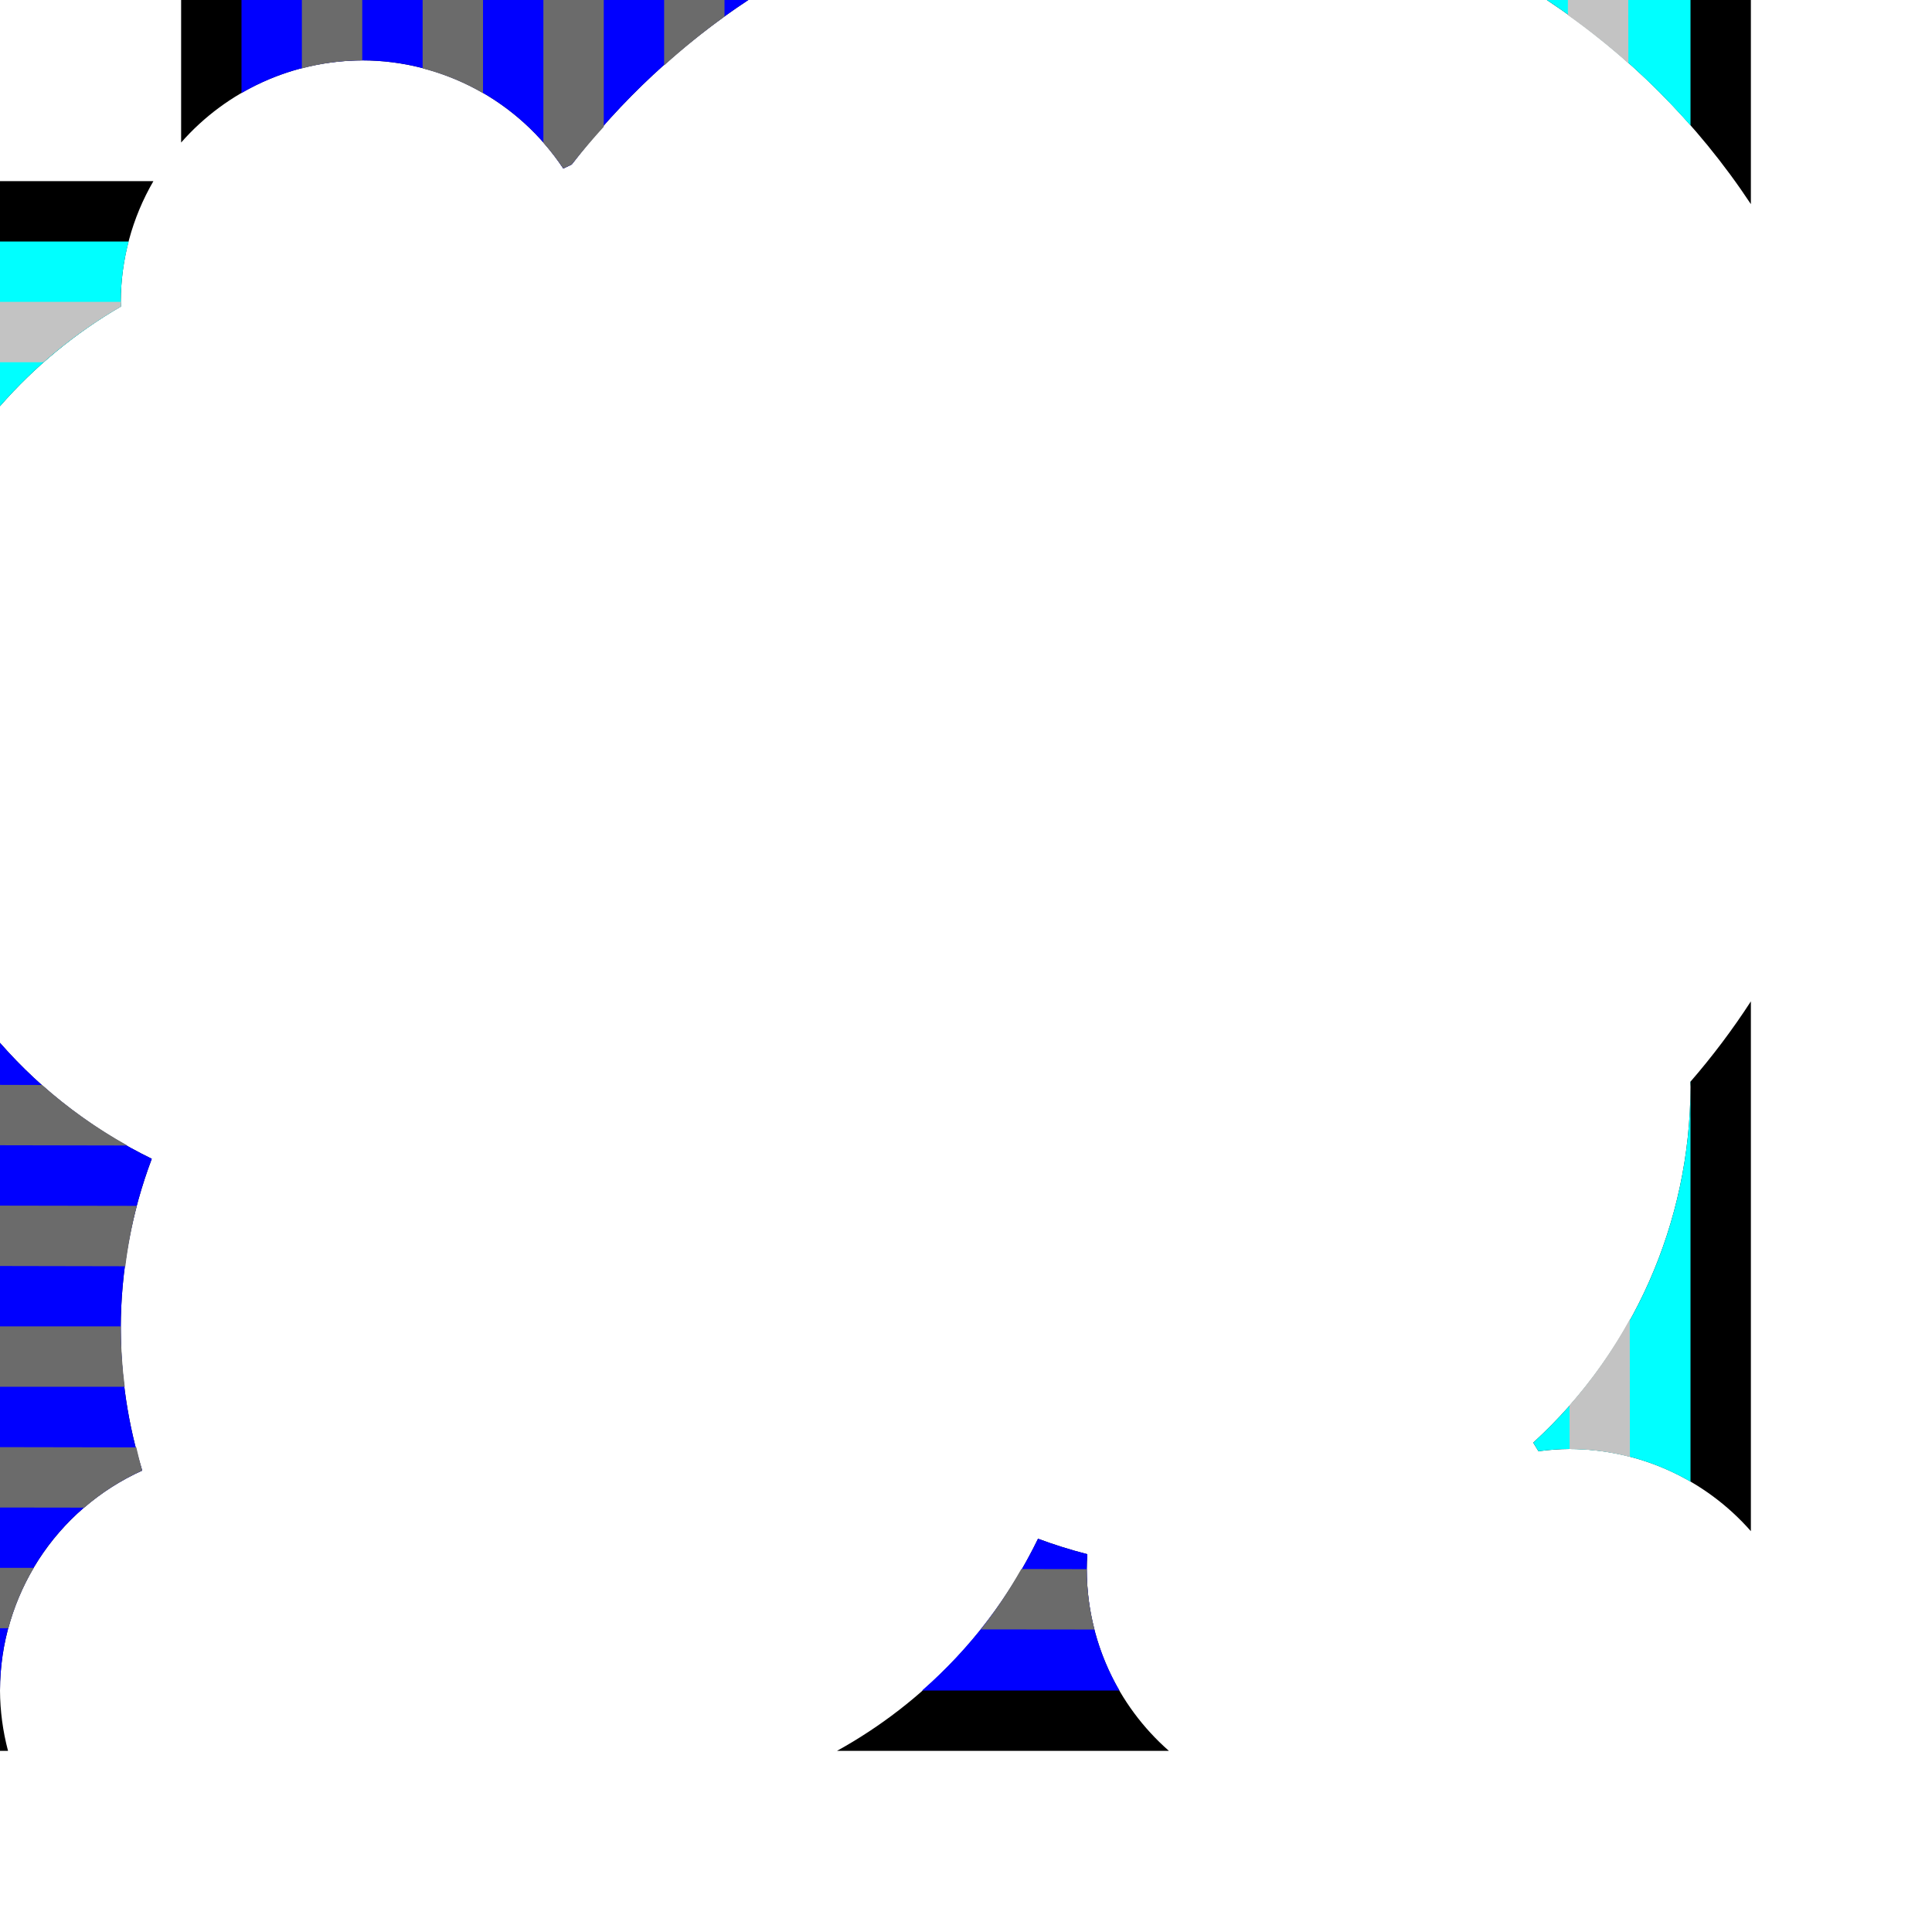
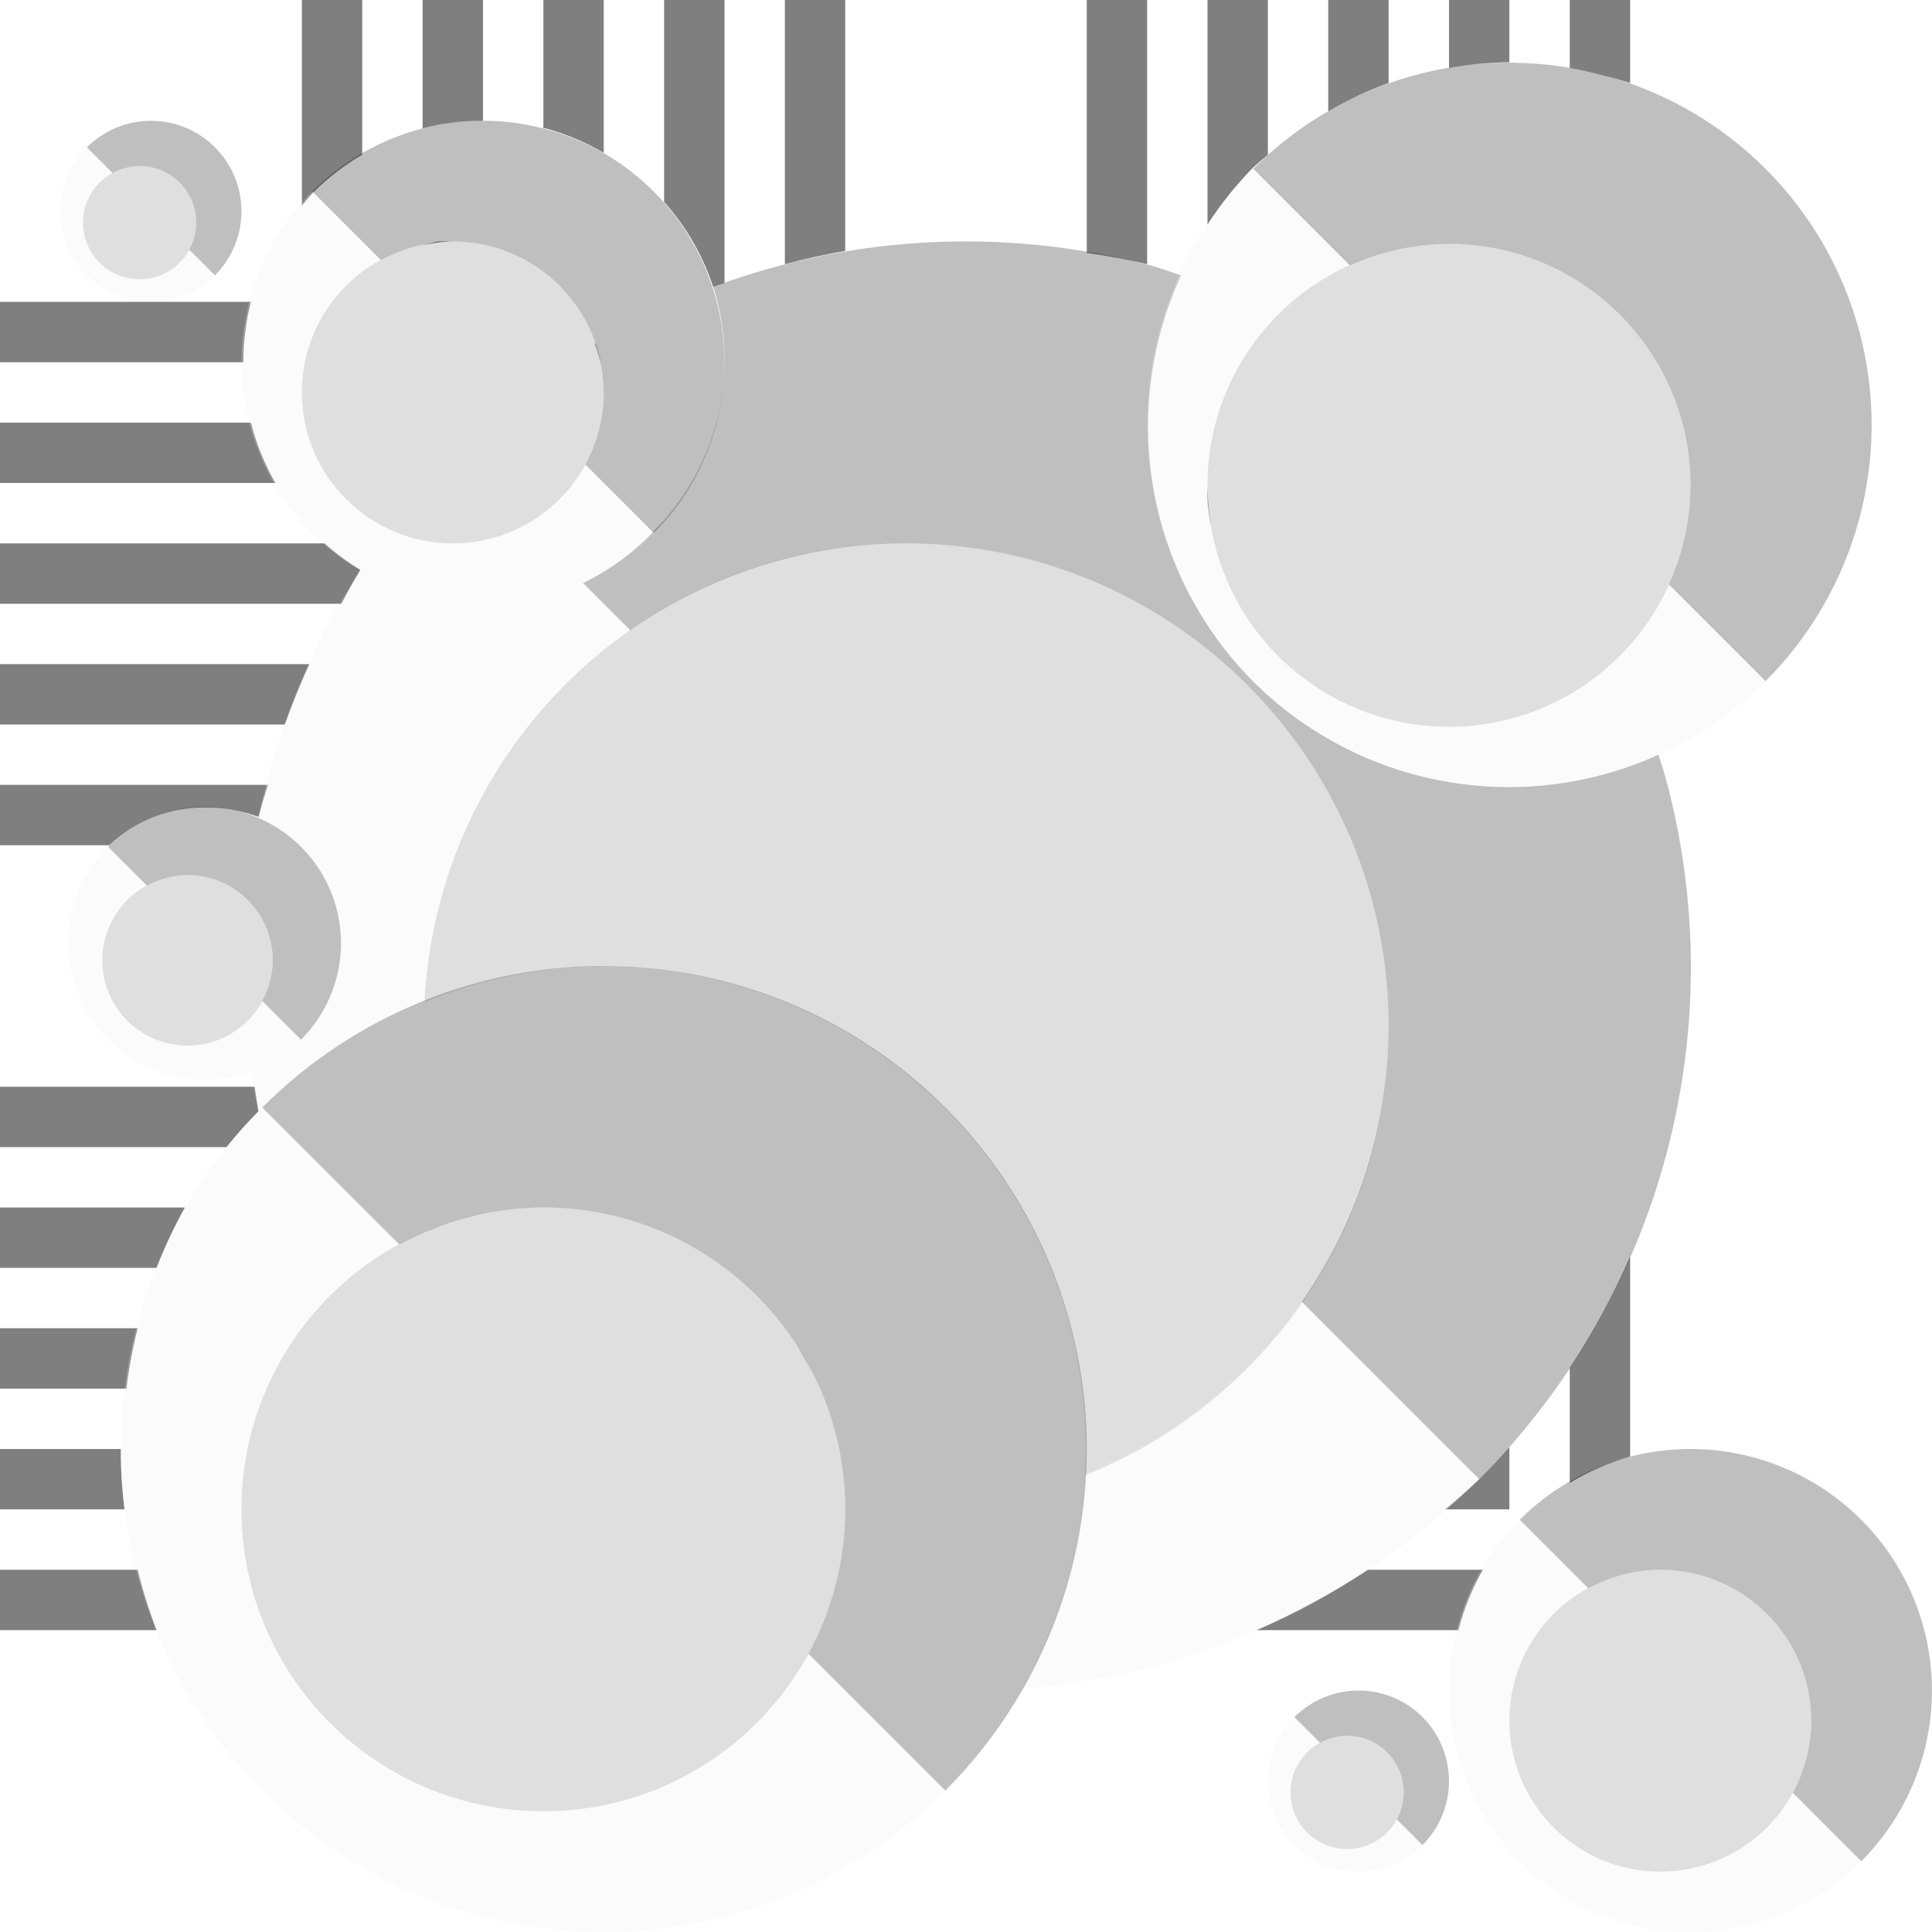
- <svg xmlns="http://www.w3.org/2000/svg" width="32px" height="32px" id="svg3505" version="1.1">
-   <defs id="defs3507">
-     </defs>
-   <g id="layer1">
-     <g id="g12176">
-       <rect y="0" x="0" height="32" width="32" id="rect12174" style="opacity:1;fill:none;fill-opacity:0.504;fill-rule:nonzero;stroke:none;stroke-width:2;stroke-linecap:butt;stroke-linejoin:miter;stroke-miterlimit:4;stroke-dasharray:none;stroke-dashoffset:0;stroke-opacity:1" />
-       <path id="path3635" d="M 3 0 L 3 2.361 A 4 4 0 0 1 6 1 A 4 4 0 0 1 9.33 2.791 A 9 9 0 0 1 9.469 2.725 A 12 12 0 0 1 12.395 0 L 3 0 z M 25.621 0 A 12 12 0 0 1 29 3.381 L 29 3 L 29 0 L 25.621 0 z M 0 3 L 0 6.727 A 8 8 0 0 1 2.004 5.076 A 4 4 0 0 1 2 5 A 4 4 0 0 1 2.541 3 L 0 3 z M 29 16.586 A 12 12 0 0 1 27.996 17.92 A 8 8 0 0 1 28 18 A 8 8 0 0 1 25.395 23.895 A 4 4 0 0 1 25.482 24.037 A 4 4 0 0 1 26 24 A 4 4 0 0 1 29 25.361 L 29 16.586 z M 0 17.273 L 0 28 A 4 4 0 0 1 2.355 24.357 A 8 8 0 0 1 2 22 A 8 8 0 0 1 2.514 19.193 A 8 8 0 0 1 0 17.273 z M 0 28 L 0 29 L 0.133 29 A 4 4 0 0 1 0 28 z M 17.193 25.486 A 8 8 0 0 1 13.863 29 L 19.361 29 A 4 4 0 0 1 18 26 A 4 4 0 0 1 18.01 25.742 A 8 8 0 0 1 17.193 25.486 z " style="fill:black;fill-opacity:1;fill-rule:nonzero;stroke:none;stroke-width:2;stroke-linecap:round;stroke-linejoin:miter;stroke-miterlimit:4;stroke-dashoffset:0;stroke-opacity:1" />
-       <path id="path3646" d="M 4 0 L 4 1.541 A 4 4 0 0 1 6 1 A 4 4 0 0 1 9.33 2.791 A 9 9 0 0 1 9.469 2.725 A 12 12 0 0 1 12.395 0 L 4 0 z " style="fill:blue;fill-opacity:1;fill-rule:nonzero;stroke:none;stroke-width:2;stroke-linecap:round;stroke-linejoin:miter;stroke-miterlimit:4;stroke-dasharray:none;stroke-dashoffset:0;stroke-opacity:1" />
-       <path id="path3648" d="M 0 4 L 0 6.727 A 8 8 0 0 1 2.004 5.076 A 4 4 0 0 1 2 5 A 4 4 0 0 1 2.131 4 L 0 4 z " style="fill:aqua;fill-opacity:1;fill-rule:nonzero;stroke:none;stroke-width:2;stroke-linecap:round;stroke-linejoin:miter;stroke-miterlimit:4;stroke-dasharray:none;stroke-dashoffset:0;stroke-opacity:1" />
-       <path id="path2570" d="M 25.621 0 A 12 12 0 0 1 28 2.078 L 28 0 L 25.621 0 z M 28 17.914 A 12 12 0 0 1 27.996 17.92 A 8 8 0 0 1 28 18 L 28 17.914 z M 28 18 A 8 8 0 0 1 25.395 23.895 A 4 4 0 0 1 25.482 24.037 A 4 4 0 0 1 26 24 A 4 4 0 0 1 28 24.541 L 28 18 z " style="fill:aqua;fill-opacity:1;fill-rule:nonzero;stroke:none;stroke-width:2;stroke-linecap:round;stroke-linejoin:miter;stroke-miterlimit:4;stroke-dasharray:none;stroke-dashoffset:0;stroke-opacity:1" />
-       <path id="path3342" d="M 0 17.273 L 0 28 A 4 4 0 0 1 2.355 24.357 A 8 8 0 0 1 2 22 A 8 8 0 0 1 2.514 19.193 A 8 8 0 0 1 0 17.273 z M 17.193 25.486 A 8 8 0 0 1 15.273 28 L 18.541 28 A 4 4 0 0 1 18 26 A 4 4 0 0 1 18.01 25.742 A 8 8 0 0 1 17.193 25.486 z " style="fill:blue;fill-opacity:1;fill-rule:nonzero;stroke:none;stroke-width:2;stroke-linecap:round;stroke-linejoin:miter;stroke-miterlimit:4;stroke-dasharray:none;stroke-dashoffset:0;stroke-opacity:1" />
-       <path id="path3626" d="M 25.969 0 L 25.969 0.25 A 12 12 0 0 1 26.971 1.049 L 26.969 0 L 25.969 0 z M 26.994 21.854 A 8 8 0 0 1 25.996 23.277 L 25.998 24 A 4 4 0 0 1 26 24 A 4 4 0 0 1 26.996 24.131 L 26.994 21.854 z " style="fill:#c3c3c3;fill-opacity:1;fill-rule:nonzero;stroke:none;stroke-width:2;stroke-linecap:round;stroke-linejoin:miter;stroke-miterlimit:4;stroke-dasharray:none;stroke-dashoffset:0;stroke-opacity:1" />
-       <path id="path3368" d="M 0 17.969 L 0 18.969 L 2.109 18.973 A 8 8 0 0 1 0.697 17.971 L 0 17.969 z M 0 19.969 L 0 20.969 L 2.076 20.973 A 8 8 0 0 1 2.266 19.973 L 0 19.969 z M 0 21.969 L 0 22.969 L 2.066 22.969 A 8 8 0 0 1 2 22 A 8 8 0 0 1 2 21.969 L 0 21.969 z M 0 23.969 L 0 24.969 L 1.396 24.971 A 4 4 0 0 1 2.355 24.357 A 8 8 0 0 1 2.258 23.973 L 0 23.969 z M 0 25.969 L 0 26.969 L 0.139 26.969 A 4 4 0 0 1 0.559 25.969 L 0 25.969 z M 16.916 25.988 A 8 8 0 0 1 16.246 26.988 L 18.129 26.99 A 4 4 0 0 1 18 26 A 4 4 0 0 1 18 25.99 L 16.916 25.988 z " style="fill:#6b6b6b;fill-opacity:1;fill-rule:nonzero;stroke:none;stroke-width:2;stroke-linecap:round;stroke-linejoin:miter;stroke-miterlimit:4;stroke-dasharray:none;stroke-dashoffset:0;stroke-opacity:1" />
-       <path id="path3650" d="M 5 0 L 5 1.133 A 4 4 0 0 1 6 1 L 6 0 L 5 0 z M 7 0 L 7 1.133 A 4 4 0 0 1 8 1.543 L 8 0 L 7 0 z M 9 0 L 9 2.365 A 4 4 0 0 1 9.33 2.791 A 9 9 0 0 1 9.469 2.725 A 12 12 0 0 1 10 2.1 L 10 0 L 9 0 z M 11 0 L 11 1.084 A 12 12 0 0 1 12 0.275 L 12 0 L 11 0 z " style="fill:#6b6b6b;fill-opacity:1;fill-rule:nonzero;stroke:none;stroke-width:2;stroke-linecap:round;stroke-linejoin:miter;stroke-miterlimit:4;stroke-dasharray:none;stroke-dashoffset:0;stroke-opacity:1" />
-       <path id="path3652" d="M 0 5 L 0 6 L 0.717 6 A 8 8 0 0 1 2.004 5.076 A 4 4 0 0 1 2 5 L 0 5 z " style="fill:#c3c3c3;fill-opacity:1;fill-rule:nonzero;stroke:none;stroke-width:2;stroke-linecap:round;stroke-linejoin:miter;stroke-miterlimit:4;stroke-dasharray:none;stroke-dashoffset:0;stroke-opacity:1" />
+ <svg xmlns="http://www.w3.org/2000/svg" width="32" height="32" id="svg3259" version="1.1">
+   <defs id="defs3261" />
+   <g id="layer1" transform="translate(0,-1020.362)">
+     <path style="fill:black;fill-opacity:0.502;fill-rule:nonzero;stroke:none" d="M 5 0 L 5 3.406 A 4 4 0 0 1 5.188 3.188 A 4 4 0 0 1 6 2.562 L 6 0 L 5 0 z M 7 0 L 7 2.125 A 4 4 0 0 1 8 2 L 8 0 L 7 0 z M 9 0 L 9 2.125 A 4 4 0 0 1 9.031 2.125 A 4 4 0 0 1 10 2.531 L 10 0 L 9 0 z M 11 0 L 11 3.344 A 4 4 0 0 1 11.812 4.75 A 12 12 0 0 1 12 4.688 L 12 0 L 11 0 z M 13 0 L 13 4.375 A 12 12 0 0 1 14 4.156 L 14 0 L 13 0 z M 18 0 L 18 4.188 A 12 12 0 0 1 19 4.375 L 19 0 L 18 0 z M 20 0 L 20 3.719 A 6 6 0 0 1 20.75 2.781 A 6 6 0 0 1 21 2.562 L 21 0 L 20 0 z M 22 0 L 22 1.844 A 6 6 0 0 1 23 1.375 L 23 0 L 22 0 z M 24 0 L 24 1.125 A 6 6 0 0 1 25 1.031 L 25 0 L 24 0 z M 26 0 L 26 1.125 A 6 6 0 0 1 26.562 1.25 A 6 6 0 0 1 27 1.375 L 27 0 L 26 0 z M 7.25 4 A 2.5 2.5 0 0 0 7 4.062 C 7.163 4.029 7.327 4 7.5 4 A 2.5 2.5 0 0 0 7.25 4 z M 0 5 L 0 6 L 4.031 6 A 4 4 0 0 1 4.156 5 L 2.656 5 L 2.375 5 L 0 5 z M 0 7 L 0 8 L 4.562 8 A 4 4 0 0 1 4.156 7 L 0 7 z M 20 8.031 A 4 4 0 0 0 20 8.312 A 4 4 0 0 0 20.062 8.719 C 20.024 8.497 20 8.264 20 8.031 z M 0 9 L 0 10 L 5.656 10 A 12 12 0 0 1 5.969 9.438 A 4 4 0 0 1 5.375 9 L 0 9 z M 0 11 L 0 12 L 4.719 12 A 12 12 0 0 1 5.125 11 L 0 11 z M 0 13 L 0 14 L 1.812 14 A 2.259 2.259 0 0 1 3.406 13.375 A 2.259 2.259 0 0 1 3.969 13.438 A 2.259 2.259 0 0 1 4.281 13.531 A 12 12 0 0 1 4.438 13 L 0 13 z M 0 18 L 0 19 L 3.75 19 A 8 8 0 0 1 4.281 18.406 A 12 12 0 0 1 4.219 18 L 0 18 z M 0 20 L 0 21 L 2.594 21 A 8 8 0 0 1 3.062 20 L 0 20 z M 7.906 20.125 A 5 5 0 0 0 7.062 20.406 C 7.332 20.292 7.615 20.191 7.906 20.125 z M 27 20.812 A 12 12 0 0 1 26 22.656 L 26 24.562 A 4 4 0 0 1 27 24.125 L 27 20.812 z M 0 22 L 0 23 L 2.094 23 A 8 8 0 0 1 2.281 22 L 0 22 z M 13.219 22.312 C 13.359 22.531 13.46 22.761 13.562 23 A 5 5 0 0 0 13.219 22.312 z M 25 23.969 A 12 12 0 0 1 24.5 24.5 A 12 12 0 0 1 23.938 25 L 24 25 L 25 25 L 25 24 L 25 23.969 z M 0 24 L 0 25 L 2.062 25 A 8 8 0 0 1 2 24 L 0 24 z M 0 26 L 0 27 L 2.594 27 A 8 8 0 0 1 2.281 26 L 0 26 z M 22.656 26 A 12 12 0 0 1 20.812 27 L 24.156 27 A 4 4 0 0 1 24.562 26 L 22.656 26 z " transform="translate(0,1020.362)" id="path61095" />
+     <path style="fill:black;fill-opacity:0.502;fill-rule:nonzero;stroke:none" d="m 5,984.362 0,5 -5,0 0,1 6,0 0,-6 -1,0 z m 2,0 0,7 -7,0 0,1 8,0 0,-8 -1,0 z m 2,0 0,9 -9,0 0,1 10,0 0,-10 -1,0 z m 2,0 0,11 -11,0 0,1 12,0 0,-12 -1,0 z m 2,0 0,13 -13,0 0,1 14,0 0,-14 -1,0 z m 5,0 0,14 14,0 0,-1 -13,0 0,-13 -1,0 z m 2,0 0,12 12,0 0,-1 -11,0 0,-11 -1,0 z m 2,0 0,10 10,0 0,-1 -9,0 0,-9 -1,0 z m 2,0 0,8 8,0 0,-1 -7,0 0,-7 -1,0 z m 2,0 0,6 6,0 0,-1 -5,0 0,-5 -1,0 z m -26,18 0,1 13,0 0,13 1,0 0,-14 -14,0 z m 18,0 0,14 1,0 0,-13 13,0 0,-1 -14,0 z m -18,2 0,1 11,0 0,11 1,0 0,-12 -12,0 z m 20,0 0,12 1,0 0,-11 11,0 0,-1 -12,0 z m -20,2 0,1 9,0 0,9 1,0 0,-10 -10,0 z m 22,0 0,10 1,0 0,-9 9,0 0,-1 -10,0 z m -22,2 0,1 7,0 0,7 1,0 0,-8 -8,0 z m 24,0 0,8 1,0 0,-7 7,0 0,-1 -8,0 z m -24,2 0,1 5,0 0,5 1,0 0,-6 -6,0 z m 26,0 0,6 1,0 0,-5 5,0 0,-1 -6,0 z" id="path60920" />
+     <path style="fill:gray;fill-opacity:0.251;stroke:none" d="m 15,1029.362 c -4.28,0 -7.754,3.367 -7.969,7.594 a 8,8 0 0 1 3.094,-0.594 8,8 0 0 1 1.938,0.281 8,8 0 0 1 5.656,5.656 8,8 0 0 1 0.25,2.5 C 20.921,1043.623 23,1040.735 23,1037.362 c 0,-4.418 -3.582,-8 -8,-8 z m -1.781,13.312 c 0.153,0.238 0.263,0.486 0.375,0.75 a 5,5 0 0 0 -0.375,-0.75 z" id="path3858" />
+     <rect style="fill:none;stroke:none" id="rect10063" width="32" height="32" x="0" y="1020.362" />
+     <path style="fill:black;fill-opacity:0.251;stroke:none" d="m 16.188,1024.362 a 12,12 0 0 0 -4.375,0.75 4,4 0 0 1 0.062,0.219 4,4 0 0 1 -1.062,3.844 4,4 0 0 1 -1.156,0.844 l 0.781,0.781 a 8,8 0 0 1 4.562,-1.438 8,8 0 0 1 8,8 8,8 0 0 1 -1.438,4.562 l 2.938,2.938 a 12,12 0 0 0 3.094,-11.594 12,12 0 0 0 -0.125,-0.406 6,6 0 0 1 -6.719,-1.219 6,6 0 0 1 -1.188,-6.719 12,12 0 0 0 -0.469,-0.156 12,12 0 0 0 -2.906,-0.406 z m -6.344,1.688 c 0.045,0.129 0.097,0.271 0.125,0.406 a 2.5,2.5 0 0 0 -0.094,-0.406 12,12 0 0 0 -0.031,0 z m 0.125,0.406 C 9.997,1026.591 10,1026.718 10,1026.862 a 2.5,2.5 0 0 0 -0.031,-0.406 z m 11.781,5.25 a 4,4 0 0 0 0.688,0.375 c -0.239,-0.101 -0.475,-0.231 -0.688,-0.375 z" id="path3093" />
+     <path style="fill:#f0f0f0;fill-opacity:0.251;stroke:none" d="m 5.969,1029.8 a 12,12 0 0 0 -1.688,4.094 2.259,2.259 0 0 1 1.281,1.5 2.259,2.259 0 0 1 -0.562,2.188 2.259,2.259 0 0 1 -0.844,0.531 12,12 0 0 0 0.125,0.656 8,8 0 0 1 0.062,-0.063 8,8 0 0 1 2.656,-1.75 8,8 0 0 1 0.031,0 8,8 0 0 1 3.406,-6.156 l -0.781,-0.781 -0.031,0 a 4,4 0 0 1 -3.656,-0.219 z m 1.688,10.75 a 5,5 0 0 0 -0.594,0.219 c 0.191,-0.081 0.39,-0.159 0.594,-0.219 z m 13.906,1.375 a 8,8 0 0 1 -3.594,2.844 8,8 0 0 1 -1.062,3.562 12,12 0 0 0 7.594,-3.469 l -2.938,-2.938 z" id="path3850" />
+     <path style="fill:#f0f0f0;fill-opacity:0.251;stroke:none" d="m 4.344,1038.706 a 8,8 0 0 0 0,11.312 8,8 0 0 0 11.312,0 l -2.266,-2.266 A 5,5 0 0 1 9,1050.362 a 5,5 0 0 1 -5,-5 5,5 0 0 1 2.613,-4.387 L 4.344,1038.706 z" id="path3856" />
+     <path style="fill:black;fill-opacity:0.251;stroke:none" d="m 10.117,1036.362 a 8,8 0 0 0 -5.773,2.344 l 2.27,2.269 A 5,5 0 0 1 9,1040.362 a 5,5 0 0 1 5,5 5,5 0 0 1 -0.609,2.391 l 2.266,2.266 a 8,8 0 0 0 2.07,-7.727 8,8 0 0 0 -5.656,-5.656 8,8 0 0 0 -1.953,-0.273 z" id="path3095" />
+     <circle r="5" cy="1045.362" cx="11" id="path3862" style="fill:gray;fill-opacity:0.251;stroke:none" d="m 16,1045.362 c 0,2.761 -2.239,5 -5,5 -2.761,0 -5,-2.239 -5,-5 0,-2.761 2.239,-5 5,-5 2.761,0 5,2.239 5,5 z" transform="translate(-2,0)" />
+     <path style="fill:black;fill-opacity:0.251;stroke:none" d="m 8.059,1022.362 a 4,4 0 0 0 -2.887,1.172 l 1.135,1.135 A 2.5,2.5 0 0 1 7.5,1024.362 a 2.5,2.5 0 0 1 2.5,2.5 2.5,2.5 0 0 1 -0.305,1.195 l 1.133,1.133 a 4,4 0 0 0 1.035,-3.863 4,4 0 0 0 -2.828,-2.828 4,4 0 0 0 -0.977,-0.137 z" id="path3852" />
+     <path style="fill:#f0f0f0;fill-opacity:0.251;stroke:none" d="m 5.172,1023.534 a 4,4 0 0 0 0,5.656 4,4 0 0 0 5.656,0 l -1.133,-1.133 A 2.5,2.5 0 0 1 7.5,1029.362 a 2.5,2.5 0 0 1 -2.5,-2.5 2.5,2.5 0 0 1 1.307,-2.193 l -1.135,-1.135 z" id="path3091" />
+     <circle r="2.5" cy="1028.862" cx="7.5" id="path3866" style="fill:gray;fill-opacity:0.251;stroke:none" d="m 10,1028.862 c 0,1.381 -1.119,2.5 -2.5,2.5 -1.381,0 -2.5,-1.119 -2.5,-2.5 0,-1.381 1.119,-2.5 2.5,-2.5 1.381,0 2.5,1.119 2.5,2.5 z" transform="translate(0,-2)" />
+     <path style="fill:black;fill-opacity:0.251;stroke:none" d="m 28.059,1044.362 a 4,4 0 0 0 -2.887,1.172 l 1.135,1.135 a 2.5,2.5 0 0 1 1.193,-0.307 2.5,2.5 0 0 1 2.5,2.5 2.5,2.5 0 0 1 -0.305,1.195 l 1.133,1.133 a 4,4 0 0 0 1.035,-3.863 4,4 0 0 0 -2.828,-2.828 4,4 0 0 0 -0.977,-0.137 z" id="path3097" />
+     <path style="fill:#f0f0f0;fill-opacity:0.251;stroke:none" d="m 25.172,1045.534 a 4,4 0 0 0 0,5.656 4,4 0 0 0 5.656,0 l -1.133,-1.133 a 2.5,2.5 0 0 1 -2.195,1.305 2.5,2.5 0 0 1 -2.5,-2.5 2.5,2.5 0 0 1 1.307,-2.193 l -1.135,-1.135 z" id="path3099" />
+     <circle r="2.5" cy="1044.862" cx="25.5" style="fill:gray;fill-opacity:0.251;stroke:none" id="path3101" d="m 28,1044.862 c 0,1.381 -1.119,2.5 -2.5,2.5 -1.381,0 -2.5,-1.119 -2.5,-2.5 0,-1.381 1.119,-2.5 2.5,-2.5 1.381,0 2.5,1.119 2.5,2.5 z" transform="translate(2,4)" />
+     <path style="fill:black;fill-opacity:0.251;stroke:none" d="m 3.42,1033.727 a 2.259,2.259 0 0 0 -1.629,0.662 l 0.641,0.641 a 1.412,1.412 0 0 1 0.674,-0.174 1.412,1.412 0 0 1 1.412,1.412 1.412,1.412 0 0 1 -0.174,0.674 l 0.641,0.641 a 2.259,2.259 0 0 0 0.586,-2.182 2.259,2.259 0 0 0 -1.598,-1.598 2.259,2.259 0 0 0 -0.553,-0.076 z" id="path4196" />
+     <path style="fill:#f0f0f0;fill-opacity:0.251;stroke:none" d="m 1.791,1034.389 a 2.259,2.259 0 0 0 0,3.193 2.259,2.259 0 0 0 3.193,0 l -0.641,-0.641 a 1.412,1.412 0 0 1 -1.238,0.738 1.412,1.412 0 0 1 -1.412,-1.412 1.412,1.412 0 0 1 0.738,-1.238 l -0.641,-0.641 z" id="path4198" />
+     <circle style="fill:gray;fill-opacity:0.251;stroke:none" id="path4200" cx="5.106" cy="1038.268" r="1.412" d="m 6.517,1038.268 c 0,0.78 -0.632,1.412 -1.412,1.412 -0.78,0 -1.412,-0.632 -1.412,-1.412 0,-0.78 0.632,-1.412 1.412,-1.412 0.78,0 1.412,0.632 1.412,1.412 z" transform="translate(-2,-2)" />
+     <path style="fill:black;fill-opacity:0.251;stroke:none" d="m 25.087,1021.4 a 6,6 0 0 0 -4.33,1.758 l 1.6,1.6 a 4,4 0 0 1 1.643,-0.357 4,4 0 0 1 4,4 4,4 0 0 1 -0.357,1.643 l 1.6,1.6 a 6,6 0 0 0 1.553,-5.795 6,6 0 0 0 -4.242,-4.244 6,6 0 0 0 -1.465,-0.203 z" id="path5218" />
+     <circle id="circle5220" style="fill:gray;fill-opacity:0.251;stroke:none" cx="1.865" cy="1028.079" r="4" d="m 5.865,1028.079 c 0,2.209 -1.791,4 -4,4 -2.209,0 -4,-1.791 -4,-4 0,-2.209 1.791,-4 4,-4 2.209,0 4,1.791 4,4 z" transform="translate(22.13386,0.3209169)" />
+     <path id="path5290" d="m 2.521,1022.363 a 1.5,1.5 0 0 0 -1.082,0.44 l 0.425,0.425 a 0.938,0.938 0 0 1 0.448,-0.116 0.938,0.938 0 0 1 0.938,0.938 0.938,0.938 0 0 1 -0.115,0.448 l 0.425,0.425 a 1.5,1.5 0 0 0 0.389,-1.449 1.5,1.5 0 0 0 -1.061,-1.061 1.5,1.5 0 0 0 -0.367,-0.05 z" style="fill:black;fill-opacity:0.251;stroke:none" />
+     <path id="path5292" d="m 1.439,1022.802 a 1.5,1.5 0 0 0 0,2.121 1.5,1.5 0 0 0 2.121,0 l -0.425,-0.425 a 0.938,0.938 0 0 1 -0.822,0.49 0.938,0.938 0 0 1 -0.938,-0.938 0.938,0.938 0 0 1 0.49,-0.822 l -0.425,-0.425 z" style="fill:#f0f0f0;fill-opacity:0.251;stroke:none" />
+     <circle r="1.412" cy="1038.268" cx="5.106" id="circle5294" style="fill:gray;fill-opacity:0.251;stroke:none" d="m 6.517,1038.268 c 0,0.78 -0.632,1.412 -1.412,1.412 -0.78,0 -1.412,-0.632 -1.412,-1.412 0,-0.78 0.632,-1.412 1.412,-1.412 0.78,0 1.412,0.632 1.412,1.412 z" transform="matrix(0.6641395,0,0,0.6641395,-1.078666,334.4951)" />
+     <path style="fill:black;fill-opacity:0.251;stroke:none" d="m 22.521,1048.363 a 1.5,1.5 0 0 0 -1.082,0.44 l 0.425,0.425 a 0.938,0.938 0 0 1 0.448,-0.116 0.938,0.938 0 0 1 0.938,0.938 0.938,0.938 0 0 1 -0.115,0.448 l 0.425,0.425 a 1.5,1.5 0 0 0 0.389,-1.449 1.5,1.5 0 0 0 -1.061,-1.061 1.5,1.5 0 0 0 -0.367,-0.051 z" id="path5298" />
+     <path style="fill:#f0f0f0;fill-opacity:0.251;stroke:none" d="m 21.439,1048.802 a 1.5,1.5 0 0 0 0,2.121 1.5,1.5 0 0 0 2.121,0 l -0.425,-0.425 a 0.938,0.938 0 0 1 -0.822,0.49 0.938,0.938 0 0 1 -0.938,-0.938 0.938,0.938 0 0 1 0.49,-0.822 l -0.425,-0.425 z" id="path5300" />
+     <circle style="fill:gray;fill-opacity:0.251;stroke:none" id="circle5302" cx="5.106" cy="1038.268" r="1.412" d="m 6.517,1038.268 c 0,0.78 -0.632,1.412 -1.412,1.412 -0.78,0 -1.412,-0.632 -1.412,-1.412 0,-0.78 0.632,-1.412 1.412,-1.412 0.78,0 1.412,0.632 1.412,1.412 z" transform="matrix(0.6641395,0,0,0.6641395,18.92133,360.4951)" />
+     <path id="path12463" d="m 20.757,1023.158 a 6,6 0 0 0 0,8.484 6,6 0 0 0 8.484,0 l -1.6,-1.6 a 4,4 0 0 1 -3.643,2.357 4,4 0 0 1 -4,-4 4,4 0 0 1 2.357,-3.643 l -1.6,-1.6 z" style="fill:#f0f0f0;fill-opacity:0.251;stroke:none" />
+     <path style="fill:red;fill-opacity:0.251;stroke:none" d="m 61.093,1021.395 a 6,6 0 0 0 -4.344,1.75 6,6 0 0 0 -1.188,1.781 12,12 0 0 0 -0.031,0 12,12 0 0 0 -0.438,-0.156 12,12 0 0 0 -2.906,-0.406 12,12 0 0 0 -4.375,0.75 4,4 0 0 0 -2.781,-2.625 4,4 0 0 0 -0.969,-0.125 4,4 0 0 0 -2.875,1.188 4,4 0 0 0 0,5.625 4,4 0 0 0 0.781,0.625 12,12 0 0 0 -1.688,4.094 2.259,2.259 0 0 1 0.188,0.094 2.259,2.259 0 0 0 -0.5,-0.188 2.259,2.259 0 0 0 -0.562,-0.063 2.259,2.259 0 0 0 -1.625,0.656 2.259,2.259 0 0 0 0,3.188 2.259,2.259 0 0 0 2.375,0.531 12,12 0 0 0 0.125,0.656 8,8 0 0 0 0.062,11.25 8,8 0 0 0 11.312,0 8,8 0 0 0 1.25,-1.688 12,12 0 0 0 7.594,-3.469 12,12 0 0 0 3.094,-11.594 12,12 0 0 0 -0.125,-0.406 6,6 0 0 0 1.781,-1.219 6,6 0 0 0 1.531,-5.781 6,6 0 0 0 -4.219,-4.25 6,6 0 0 0 -1.469,-0.219 z m -22.719,0.969 a 1.5,1.5 0 0 0 -0.938,0.438 1.5,1.5 0 0 0 0,2.125 1.5,1.5 0 0 0 2.125,0 1.5,1.5 0 0 0 0.375,-1.438 1.5,1.5 0 0 0 -1.062,-1.062 1.5,1.5 0 0 0 -0.344,-0.063 1.5,1.5 0 0 0 -0.156,0 z m 4.875,2 a 2.5,2.5 0 0 1 0.25,0 2.5,2.5 0 0 1 0.5,0.063 c -0.163,-0.033 -0.327,-0.063 -0.5,-0.063 -0.173,0 -0.337,0.029 -0.5,0.063 a 2.5,2.5 0 0 1 0.25,-0.063 z m 16.656,0.031 c -0.243,0.01 -0.488,0.047 -0.719,0.094 a 4,4 0 0 1 0.719,-0.094 z m -22.375,0.156 c 0.037,0.057 0.077,0.109 0.125,0.156 a 0.938,0.938 0 0 1 -0.125,-0.156 z m 10.375,0.969 a 4,4 0 0 1 0.062,0.375 4,4 0 0 0 -0.062,-0.375 z m 14.906,0.063 a 4,4 0 0 1 0.312,0.344 c -0.095,-0.12 -0.204,-0.235 -0.312,-0.344 z m -21.75,0.781 c -0.033,0.163 -0.062,0.327 -0.062,0.5 0,0.173 0.029,0.337 0.062,0.5 a 2.5,2.5 0 0 1 -0.062,-0.5 2.5,2.5 0 0 1 0.062,-0.5 z m 4.875,0 a 2.5,2.5 0 0 1 0.031,0.094 2.5,2.5 0 0 1 0,0.063 c 0.008,0.052 0.028,0.104 0.031,0.156 a 2.5,2.5 0 0 1 0,0.188 2.5,2.5 0 0 1 -0.062,0.5 c 0.033,-0.163 0.062,-0.327 0.062,-0.5 0,-0.118 -0.015,-0.23 -0.031,-0.344 -0.007,-0.053 -0.021,-0.105 -0.031,-0.156 z m 18,1.344 a 4,4 0 0 1 0.062,0.687 c 0,-0.233 -0.024,-0.466 -0.062,-0.688 z m -7.938,0.687 c 0,0.233 0.024,0.465 0.062,0.688 a 4,4 0 0 1 -0.062,-0.688 z m -13,0.906 c 0.163,0.033 0.327,0.063 0.5,0.063 0.173,0 0.337,-0.029 0.5,-0.063 a 2.5,2.5 0 0 1 -0.5,0.063 2.5,2.5 0 0 1 -0.5,-0.063 z m 9.781,0.25 a 8,8 0 0 1 1.344,0.438 c -0.43,-0.182 -0.879,-0.333 -1.344,-0.438 z m 6.469,2.781 c 0.242,0.046 0.495,0.063 0.75,0.063 a 4,4 0 0 1 -0.75,-0.063 z m -14.719,0.375 c -0.145,0.202 -0.28,0.41 -0.406,0.625 a 8,8 0 0 1 0.406,-0.625 z m 15.469,0.594 a 6,6 0 0 0 1.094,0.094 6,6 0 0 1 -1.094,-0.094 z m -19.5,0.719 a 2.259,2.259 0 0 1 0.188,0.125 2.259,2.259 0 0 0 -0.188,-0.125 z m 18.125,0.969 a 8,8 0 0 1 0.156,0.5 c -0.041,-0.172 -0.104,-0.332 -0.156,-0.5 z m 0.375,2.375 a 8,8 0 0 1 -0.094,1.156 c 0.054,-0.375 0.094,-0.766 0.094,-1.156 z m -19.406,0.219 a 1.412,1.412 0 0 1 -0.375,0.094 c 0.129,-0.012 0.259,-0.05 0.375,-0.094 z m 19.281,1.125 a 8,8 0 0 1 -0.188,0.812 c 0.076,-0.271 0.14,-0.531 0.188,-0.812 z m -0.312,1.25 a 8,8 0 0 1 -0.312,0.75 c 0.111,-0.242 0.225,-0.496 0.312,-0.75 z m -12.562,0.5 a 5,5 0 0 1 0.938,0.312 5,5 0 0 1 0.719,0.375 c -0.231,-0.147 -0.464,-0.267 -0.719,-0.375 -0.299,-0.127 -0.612,-0.246 -0.938,-0.312 z m -2.094,0.031 c -0.291,0.066 -0.575,0.167 -0.844,0.281 a 5,5 0 0 1 0.844,-0.281 z m 9.312,0.469 a 8,8 0 0 1 0.25,0.562 8,8 0 0 1 0.25,0.781 8,8 0 0 0 -0.25,-0.781 8,8 0 0 0 -0.25,-0.562 z m -4,1.719 a 5,5 0 0 1 0.375,0.75 c -0.112,-0.264 -0.222,-0.512 -0.375,-0.75 z m -8.438,0.031 c -0.147,0.231 -0.267,0.464 -0.375,0.719 -0.127,0.299 -0.246,0.612 -0.312,0.938 a 5,5 0 0 1 0.312,-0.938 5,5 0 0 1 0.375,-0.719 z m 22.875,1.656 a 4,4 0 0 0 -2.469,1.188 4,4 0 0 0 0,5.625 4,4 0 0 0 5.625,0 4,4 0 0 0 1.062,-3.844 4,4 0 0 0 -2.844,-2.844 4,4 0 0 0 -0.969,-0.125 4,4 0 0 0 -0.406,0 z m -13.688,0.5 a 5,5 0 0 1 0.031,0.5 c 0,-0.173 -0.014,-0.332 -0.031,-0.5 z m -9.969,0.5 c 0,0.173 0.014,0.332 0.031,0.5 a 5,5 0 0 1 -0.031,-0.499 z m 9.906,1 a 5,5 0 0 1 -0.312,0.938 c 0.127,-0.299 0.246,-0.612 0.312,-0.938 z m 13.344,0 a 2.5,2.5 0 0 1 0.25,0 2.5,2.5 0 0 1 0.5,0.063 c -0.163,-0.033 -0.327,-0.063 -0.5,-0.063 -0.173,0 -0.337,0.029 -0.5,0.063 a 2.5,2.5 0 0 1 0.25,-0.063 z m -22.844,0.938 c 0.112,0.264 0.222,0.512 0.375,0.75 a 5,5 0 0 1 -0.375,-0.75 z m 8.688,0.906 a 5,5 0 0 1 -0.562,0.688 5,5 0 0 1 -0.75,0.625 5,5 0 0 1 -0.5,0.281 c 0.173,-0.09 0.34,-0.173 0.5,-0.281 0.266,-0.18 0.524,-0.399 0.75,-0.625 0.206,-0.206 0.395,-0.449 0.562,-0.688 z m 9.281,0.156 a 1.5,1.5 0 0 0 -0.938,0.438 1.5,1.5 0 0 0 0,2.125 1.5,1.5 0 0 0 2.125,0 1.5,1.5 0 0 0 0.375,-1.438 1.5,1.5 0 0 0 -1.062,-1.062 1.5,1.5 0 0 0 -0.344,-0.063 1.5,1.5 0 0 0 -0.156,0 z m 2.688,0 c -0.033,0.163 -0.062,0.327 -0.062,0.5 0,0.173 0.029,0.337 0.062,0.5 a 2.5,2.5 0 0 1 -0.062,-0.5 2.5,2.5 0 0 1 0.062,-0.5 z m 4.875,0 a 2.5,2.5 0 0 1 0.062,0.5 2.5,2.5 0 0 1 -0.062,0.5 c 0.033,-0.163 0.062,-0.327 0.062,-0.5 0,-0.173 -0.029,-0.337 -0.062,-0.5 z m -23.594,1.219 c 0.231,0.147 0.464,0.267 0.719,0.375 0.299,0.127 0.612,0.246 0.938,0.312 a 5,5 0 0 1 -0.938,-0.312 5,5 0 0 1 -0.719,-0.375 z m 3.156,0.75 a 5,5 0 0 1 -0.5,0.031 c 0.173,0 0.332,-0.014 0.5,-0.031 z m 12.031,0.219 c 0.037,0.057 0.077,0.109 0.125,0.156 a 0.938,0.938 0 0 1 -0.125,-0.156 z m 5.469,0.75 c 0.163,0.033 0.327,0.063 0.5,0.063 0.173,0 0.337,-0.029 0.5,-0.063 a 2.5,2.5 0 0 1 -0.5,0.063 2.5,2.5 0 0 1 -0.5,-0.063 z" id="path55595" />
+     <path id="path55669" d="m -4,1047.364 0,-1 -26,0 -1,1 1,0 26,0 z m 0,-2 0,-1 -24,0 -1,1 1,0 24,0 z m 0,-2 0,-1 -22,0 -1,1 1,0 22,0 z m 0,-2 0,-1 -20,0 -1,1 1,0 20,0 z m 0,-2 0,-1 -18,0 -1,1 1,0 18,0 z m 0,-5 0,-1 -13,0 -1,1 14,0 z m 0,-2 0,-1 -11,0 -1,1 12,0 z m 0,-2 0,-1 -9,0 -1,1 10,0 z m 0,-2 0,-1 -7,0 -1,1 8,0 z m 0,-2 0,-1 -5,0 -1,1 6,0 z" style="fill:black;fill-opacity:0.502;fill-rule:nonzero;stroke:none" />
+     <path id="path55671" d="m -31,1020.364 0,26 0,1 1,-1 0,-26 -1,0 z m 2,0 0,24 0,1 1,-1 0,-24 -1,0 z m 2,0 0,22 0,1 1,-1 0,-22 -1,0 z m 2,0 0,20 0,1 1,-1 0,-20 -1,0 z m 2,0 0,18 0,1 1,-1 0,-18 -1,0 z m 5,0 0,14 1,-1 0,-13 -1,0 z m 2,0 0,12 1,-1 0,-11 -1,0 z m 2,0 0,10 1,-1 0,-9 -1,0 z m 2,0 0,8 1,-1 0,-7 -1,0 z m 2,0 0,6 1,-1 0,-5 -1,0 z" style="fill:black;fill-opacity:0.502;fill-rule:nonzero;stroke:none" />
+     <path style="fill:red;fill-opacity:0.251;stroke:none" d="m 38.312,1023.112 c -0.518,0 -0.938,0.42 -0.938,0.938 0,0.518 0.42,0.938 0.938,0.938 0.518,0 0.938,-0.42 0.938,-0.938 0,-0.518 -0.42,-0.938 -0.938,-0.938 z m 5.188,1.25 c -1.381,0 -2.5,1.119 -2.5,2.5 0,1.381 1.119,2.5 2.5,2.5 1.381,0 2.5,-1.119 2.5,-2.5 0,-1.381 -1.119,-2.5 -2.5,-2.5 z m 16.5,0.031 c -2.209,0 -4,1.791 -4,4 0,2.209 1.791,4 4,4 2.209,0 4,-1.791 4,-4 0,-2.209 -1.791,-4 -4,-4 z m -9,4.969 c -4.28,0 -7.754,3.367 -7.969,7.594 a 8,8 0 0 1 3.094,-0.594 8,8 0 0 1 1.938,0.281 8,8 0 0 1 5.656,5.656 8,8 0 0 1 0.25,2.5 c 2.953,-1.177 5.031,-4.065 5.031,-7.438 0,-4.418 -3.582,-8 -8,-8 z m -11.906,5.5 c -0.78,0 -1.406,0.627 -1.406,1.406 0,0.78 0.627,1.406 1.406,1.406 0.78,0 1.438,-0.627 1.438,-1.406 0,-0.78 -0.658,-1.406 -1.438,-1.406 z m 5.906,5.5 c -2.761,0 -5,2.239 -5,5 0,2.761 2.239,5 5,5 2.761,0 5,-2.239 5,-5 0,-2.761 -2.239,-5 -5,-5 z m 18.5,6 c -1.381,0 -2.5,1.119 -2.5,2.5 0,1.381 1.119,2.5 2.5,2.5 1.381,0 2.5,-1.119 2.5,-2.5 0,-1.381 -1.119,-2.5 -2.5,-2.5 z m -5.188,2.75 c -0.518,0 -0.938,0.42 -0.938,0.938 0,0.518 0.42,0.938 0.938,0.938 0.518,0 0.938,-0.42 0.938,-0.938 0,-0.518 -0.42,-0.938 -0.938,-0.938 z" id="path60871" />
+     <path style="fill:black;fill-opacity:0.502;fill-rule:nonzero;stroke:none" d="m -32,1060.362 0,26 0,1 1,-1 0,-26 -1,0 z m 2,0 0,24 0,1 1,-1 0,-24 -1,0 z m 2,0 0,22 0,1 1,-1 0,-22 -1,0 z m 2,0 0,20 0,1 1,-1 0,-20 -1,0 z m 2,0 0,18 0,1 1,-1 0,-18 -1,0 z m 5,0 0,14 1,-1 0,-13 -1,0 z m 2,0 0,12 1,-1 0,-11 -1,0 z m 2,0 0,10 1,-1 0,-9 -1,0 z m 2,0 0,8 1,-1 0,-7 -1,0 z m 2,0 0,6 1,-1 0,-5 -1,0 z" id="path60890" />
+     <path id="path60895" d="m -10,45 -1,1 6,0 0,-1 z m -2,2 -1,1 8,0 0,-1 z m -2,2 -1,1 10,0 0,-1 z m -2,2 -1,1 12,0 0,-1 z m -2,2 -1,1 14,0 0,-1 z" style="fill:black;fill-opacity:0.502;fill-rule:nonzero;stroke:none" transform="translate(0,1020.362)" />
+     <path style="fill:black;fill-opacity:0.502;fill-rule:nonzero;stroke:none" d="m -10,1087.362 -1,-1 6,0 0,1 z m -2,-2 -1,-1 8,0 0,1 z m -2,-2 -1,-1 10,0 0,1 z m -2,-2 -1,-1 12,0 0,1 z m -2,-2 -1,-1 14,0 0,1 z" id="path60897" />
+     <g id="g60904" transform="matrix(0,1,-1,0,1055.362,1097.362)">
+       <path id="path60900" d="m -10,45 -1,1 6,0 0,-1 z m -2,2 -1,1 8,0 0,-1 z m -2,2 -1,1 10,0 0,-1 z m -2,2 -1,1 12,0 0,-1 z m -2,2 -1,1 14,0 0,-1 z" style="fill:black;fill-opacity:0.502;fill-rule:nonzero;stroke:none" transform="translate(0,1020.362)" />
+       <path style="fill:black;fill-opacity:0.502;fill-rule:nonzero;stroke:none" d="m -10,1087.362 -1,-1 6,0 0,1 z m -2,-2 -1,-1 8,0 0,1 z m -2,-2 -1,-1 10,0 0,1 z m -2,-2 -1,-1 12,0 0,1 z m -2,-2 -1,-1 14,0 0,1 z" id="path60902" />
    </g>
-     <g id="g5562">
-       <rect y="0" x="36" height="32" width="32" id="rect5558" style="opacity:1;fill:blue;fill-opacity:0.502;fill-rule:nonzero;stroke:none;stroke-width:2;stroke-linecap:butt;stroke-linejoin:miter;stroke-miterlimit:4;stroke-dasharray:none;stroke-dashoffset:0;stroke-opacity:1" />
-       <rect style="opacity:1;fill:blue;fill-opacity:0.502;fill-rule:nonzero;stroke:none;stroke-width:2;stroke-linecap:butt;stroke-linejoin:miter;stroke-miterlimit:4;stroke-dasharray:none;stroke-dashoffset:0;stroke-opacity:1" id="rect5560" width="26" height="26" x="39" y="3" />
-     </g>
-     <g id="g5575">
-       <path id="rect5566" d="m 39,0 0,3 26,0 0,-3 -26,0 z m 26,3 0,26 3,0 0,-26 -3,0 z m 0,26 -26,0 0,3 26,0 0,-3 z m -26,0 0,-26 -3,0 0,26 3,0 z" style="opacity:1;fill:yellow;fill-opacity:0.502;fill-rule:nonzero;stroke:none;stroke-width:2;stroke-linecap:butt;stroke-linejoin:miter;stroke-miterlimit:4;stroke-dasharray:none;stroke-dashoffset:0;stroke-opacity:1" />
-     </g>
-     <circle style="opacity:1;fill:red;fill-opacity:0.502;fill-rule:nonzero;stroke:none;stroke-width:2;stroke-linecap:butt;stroke-linejoin:miter;stroke-miterlimit:4;stroke-dasharray:none;stroke-dashoffset:0;stroke-opacity:1" id="path4749" cx="-49" cy="11" r="9" transform="scale(-1,1)" />
-     <circle style="opacity:1;fill:red;fill-opacity:0.502;fill-rule:nonzero;stroke:none;stroke-width:2;stroke-linecap:butt;stroke-linejoin:miter;stroke-miterlimit:4;stroke-dasharray:none;stroke-dashoffset:0;stroke-opacity:1" id="path4751" cx="-55" cy="10" r="12" transform="scale(-1,1)" />
-     <circle r="8" cy="18" cx="-56" id="circle4753" style="opacity:1;fill:red;fill-opacity:0.502;fill-rule:nonzero;stroke:none;stroke-width:2;stroke-linecap:butt;stroke-linejoin:miter;stroke-miterlimit:4;stroke-dasharray:none;stroke-dashoffset:0;stroke-opacity:1" transform="scale(-1,1)" />
-     <circle r="4" cy="5" cx="-42" id="circle4759" style="opacity:1;fill:red;fill-opacity:0.502;fill-rule:nonzero;stroke:none;stroke-width:2;stroke-linecap:butt;stroke-linejoin:miter;stroke-miterlimit:4;stroke-dasharray:none;stroke-dashoffset:0;stroke-opacity:1" transform="scale(-1,1)" />
-     <circle style="opacity:1;fill:red;fill-opacity:0.502;fill-rule:nonzero;stroke:none;stroke-width:2;stroke-linecap:butt;stroke-linejoin:miter;stroke-miterlimit:4;stroke-dasharray:none;stroke-dashoffset:0;stroke-opacity:1" id="circle4761" cx="-40" cy="28" r="4" transform="scale(-1,1)" />
-     <circle style="opacity:1;fill:red;fill-opacity:0.502;fill-rule:nonzero;stroke:none;stroke-width:2;stroke-linecap:butt;stroke-linejoin:miter;stroke-miterlimit:4;stroke-dasharray:none;stroke-dashoffset:0;stroke-opacity:1" id="circle4765" cx="-58" cy="26" r="4" transform="scale(-1,1)" />
-     <circle style="opacity:1;fill:red;fill-opacity:0.502;fill-rule:nonzero;stroke:none;stroke-width:2;stroke-linecap:butt;stroke-linejoin:miter;stroke-miterlimit:4;stroke-dasharray:none;stroke-dashoffset:0;stroke-opacity:1" id="circle4769" cx="-62" cy="28" r="4" transform="scale(-1,1)" />
-     <circle style="opacity:1;fill:red;fill-opacity:0.502;fill-rule:nonzero;stroke:none;stroke-width:2;stroke-linecap:butt;stroke-linejoin:miter;stroke-miterlimit:4;stroke-dasharray:none;stroke-dashoffset:0;stroke-opacity:1" id="circle4771" cx="-46" cy="22" r="8" transform="scale(-1,1)" />
-     <circle transform="scale(-1,1)" style="opacity:1;fill:red;fill-opacity:0.502;fill-rule:nonzero;stroke:none;stroke-width:2;stroke-linecap:butt;stroke-linejoin:miter;stroke-miterlimit:4;stroke-dasharray:none;stroke-dashoffset:0;stroke-opacity:1" id="circle12111" cx="-42" cy="12" r="8" />
-     <path id="path12132" d="m -17,-2 a 12,12 0 0 0 -9.531,4.725 9,9 0 0 0 -0.139,0.066 A 4,4 0 0 0 -30,1 4,4 0 0 0 -34,5 4,4 0 0 0 -33.996,5.076 8,8 0 0 0 -38,12 8,8 0 0 0 -33.486,19.193 8,8 0 0 0 -34,22 8,8 0 0 0 -33.645,24.357 4,4 0 0 0 -36,28 a 4,4 0 0 0 4,4 4,4 0 0 0 3.645,-2.363 A 8,8 0 0 0 -26,30 a 8,8 0 0 0 7.193,-4.514 8,8 0 0 0 0.816,0.256 A 4,4 0 0 0 -18,26 a 4,4 0 0 0 4,4 4,4 0 0 0 0.518,-0.037 A 4,4 0 0 0 -10,32 a 4,4 0 0 0 4,-4 4,4 0 0 0 -4,-4 4,4 0 0 0 -0.518,0.037 4,4 0 0 0 -0.088,-0.143 A 8,8 0 0 0 -8,18 8,8 0 0 0 -8.004,17.92 12,12 0 0 0 -5,10 12,12 0 0 0 -17,-2 Z" style="opacity:1;fill:red;fill-opacity:0.502;fill-rule:nonzero;stroke:none;stroke-width:2;stroke-linecap:butt;stroke-linejoin:miter;stroke-miterlimit:4;stroke-dasharray:none;stroke-dashoffset:0;stroke-opacity:1" />
  </g>
+   <g id="layer7" />
+   <g id="layer6" />
+   <g id="layer5" style="display:inline" />
+   <g id="layer4" />
+   <g id="layer3" style="display:inline" />
+   <g id="layer2" />
</svg>
